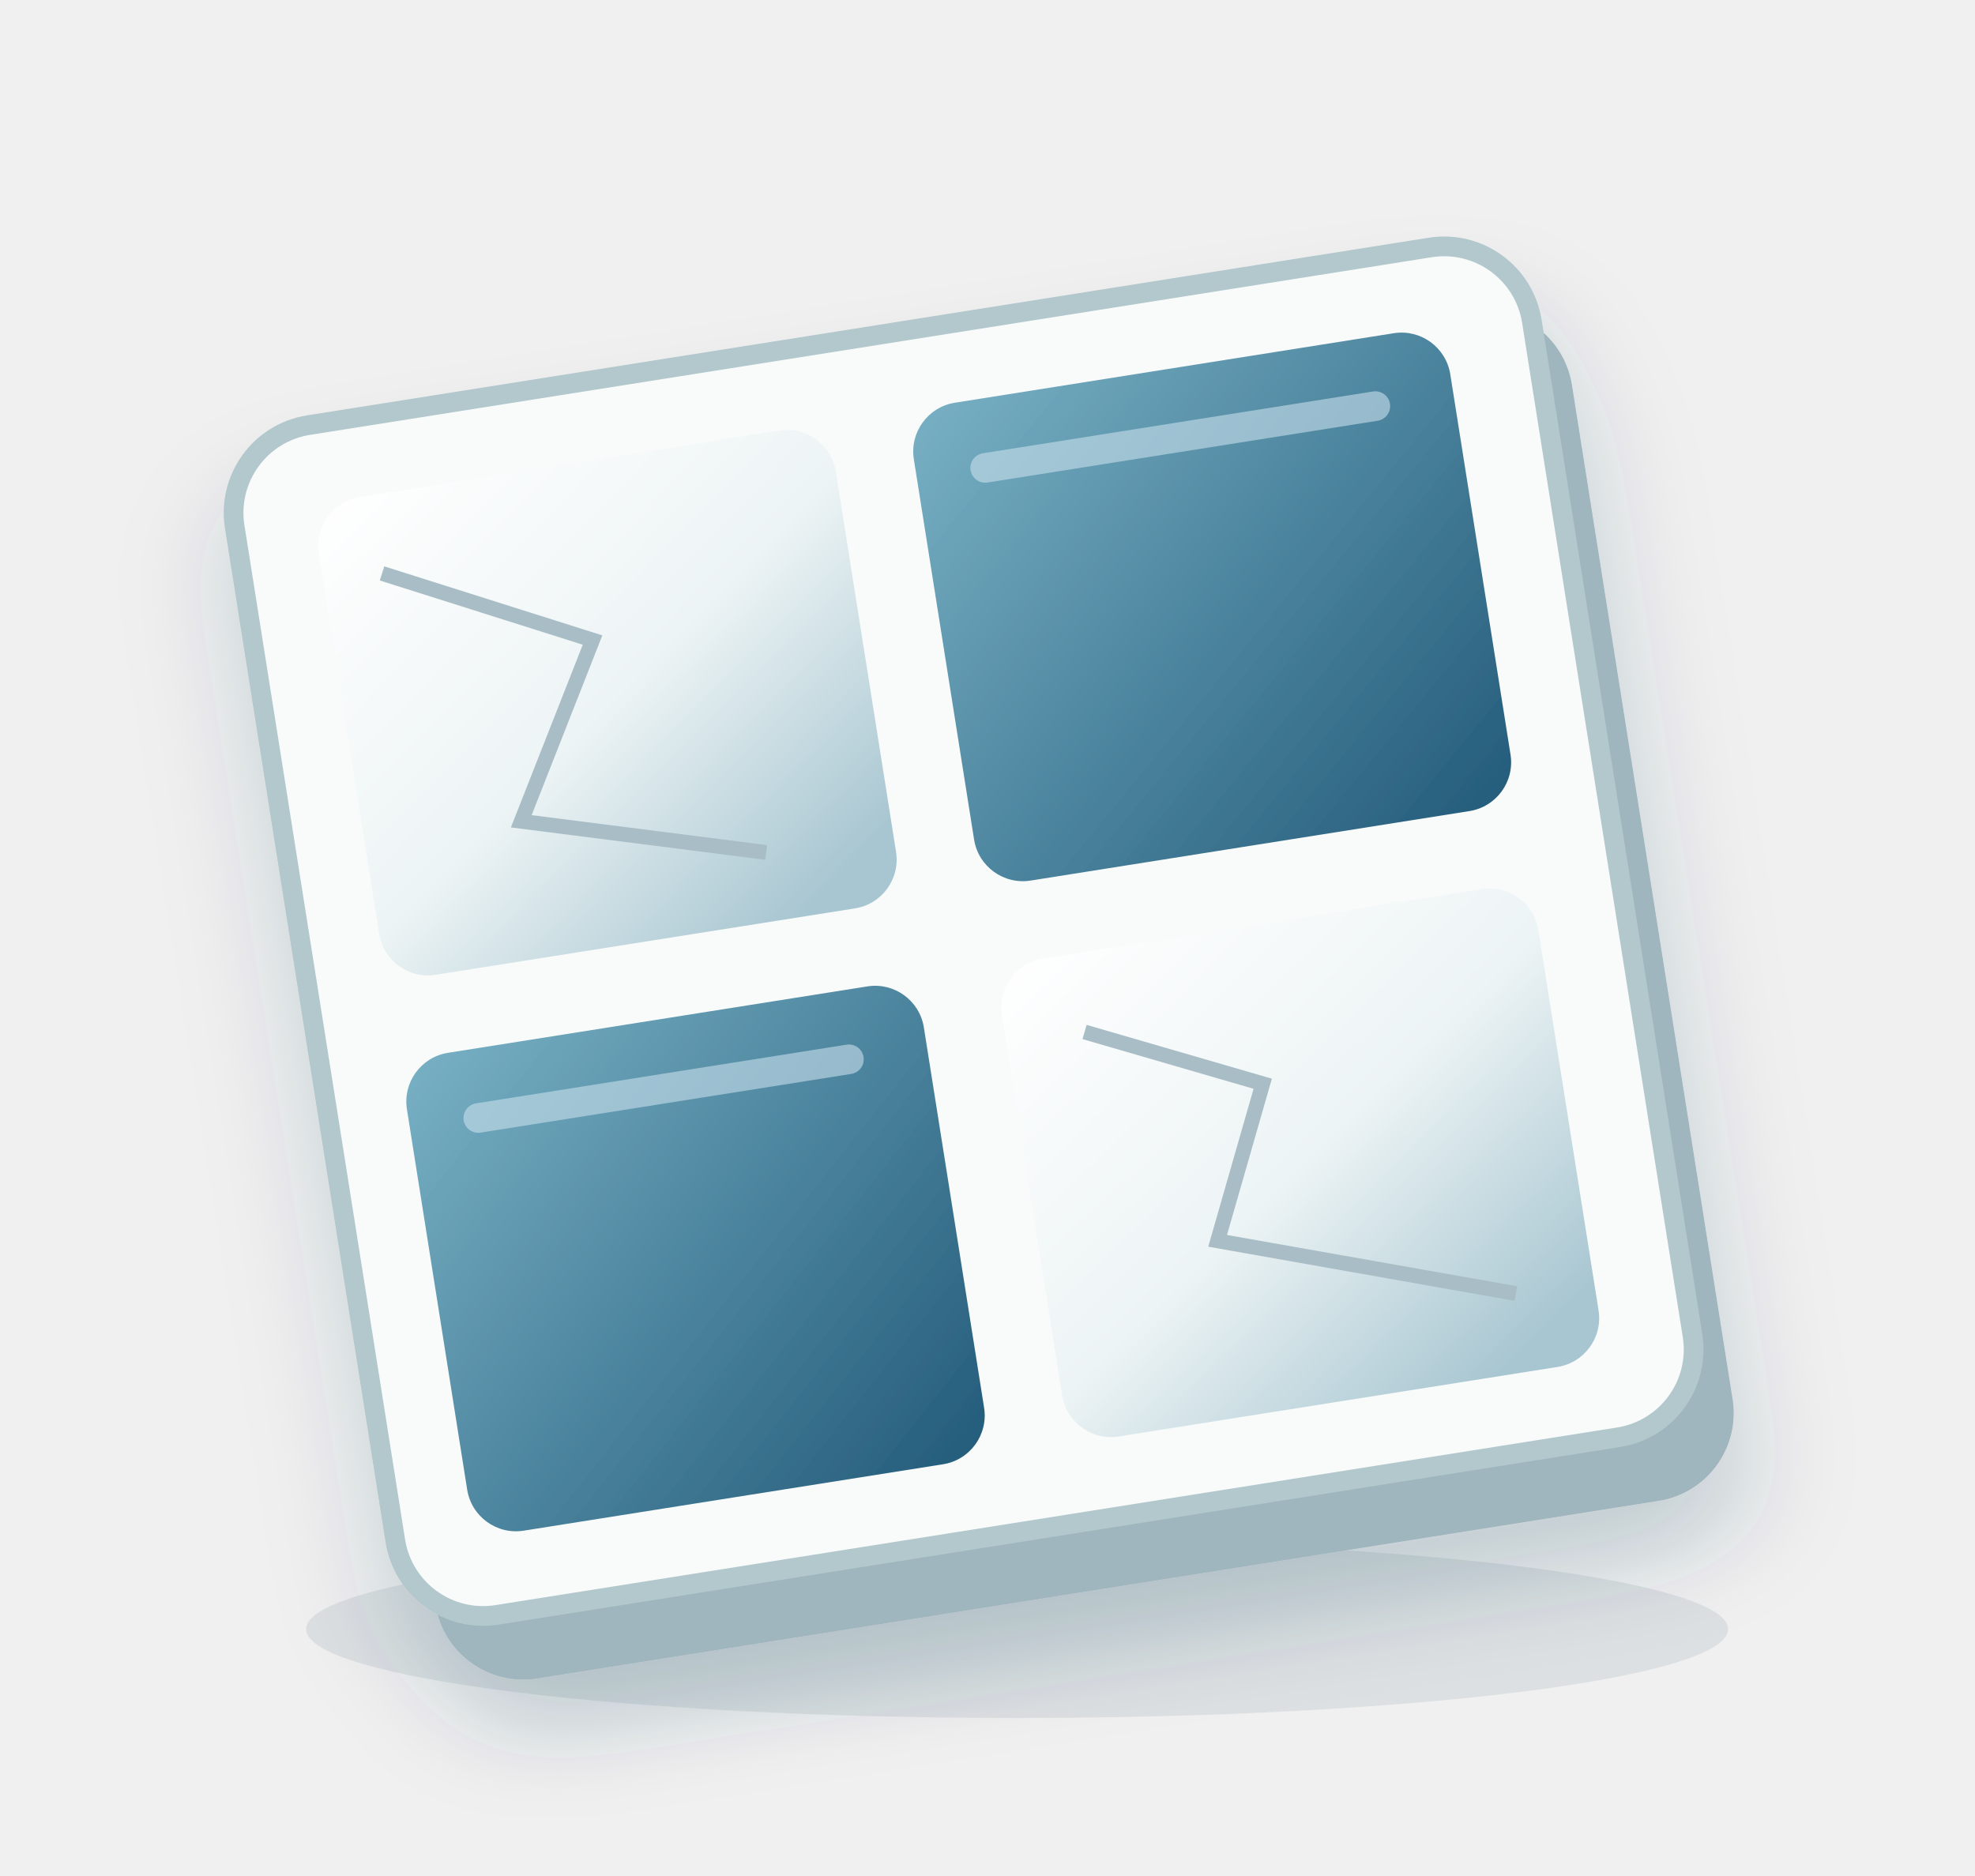
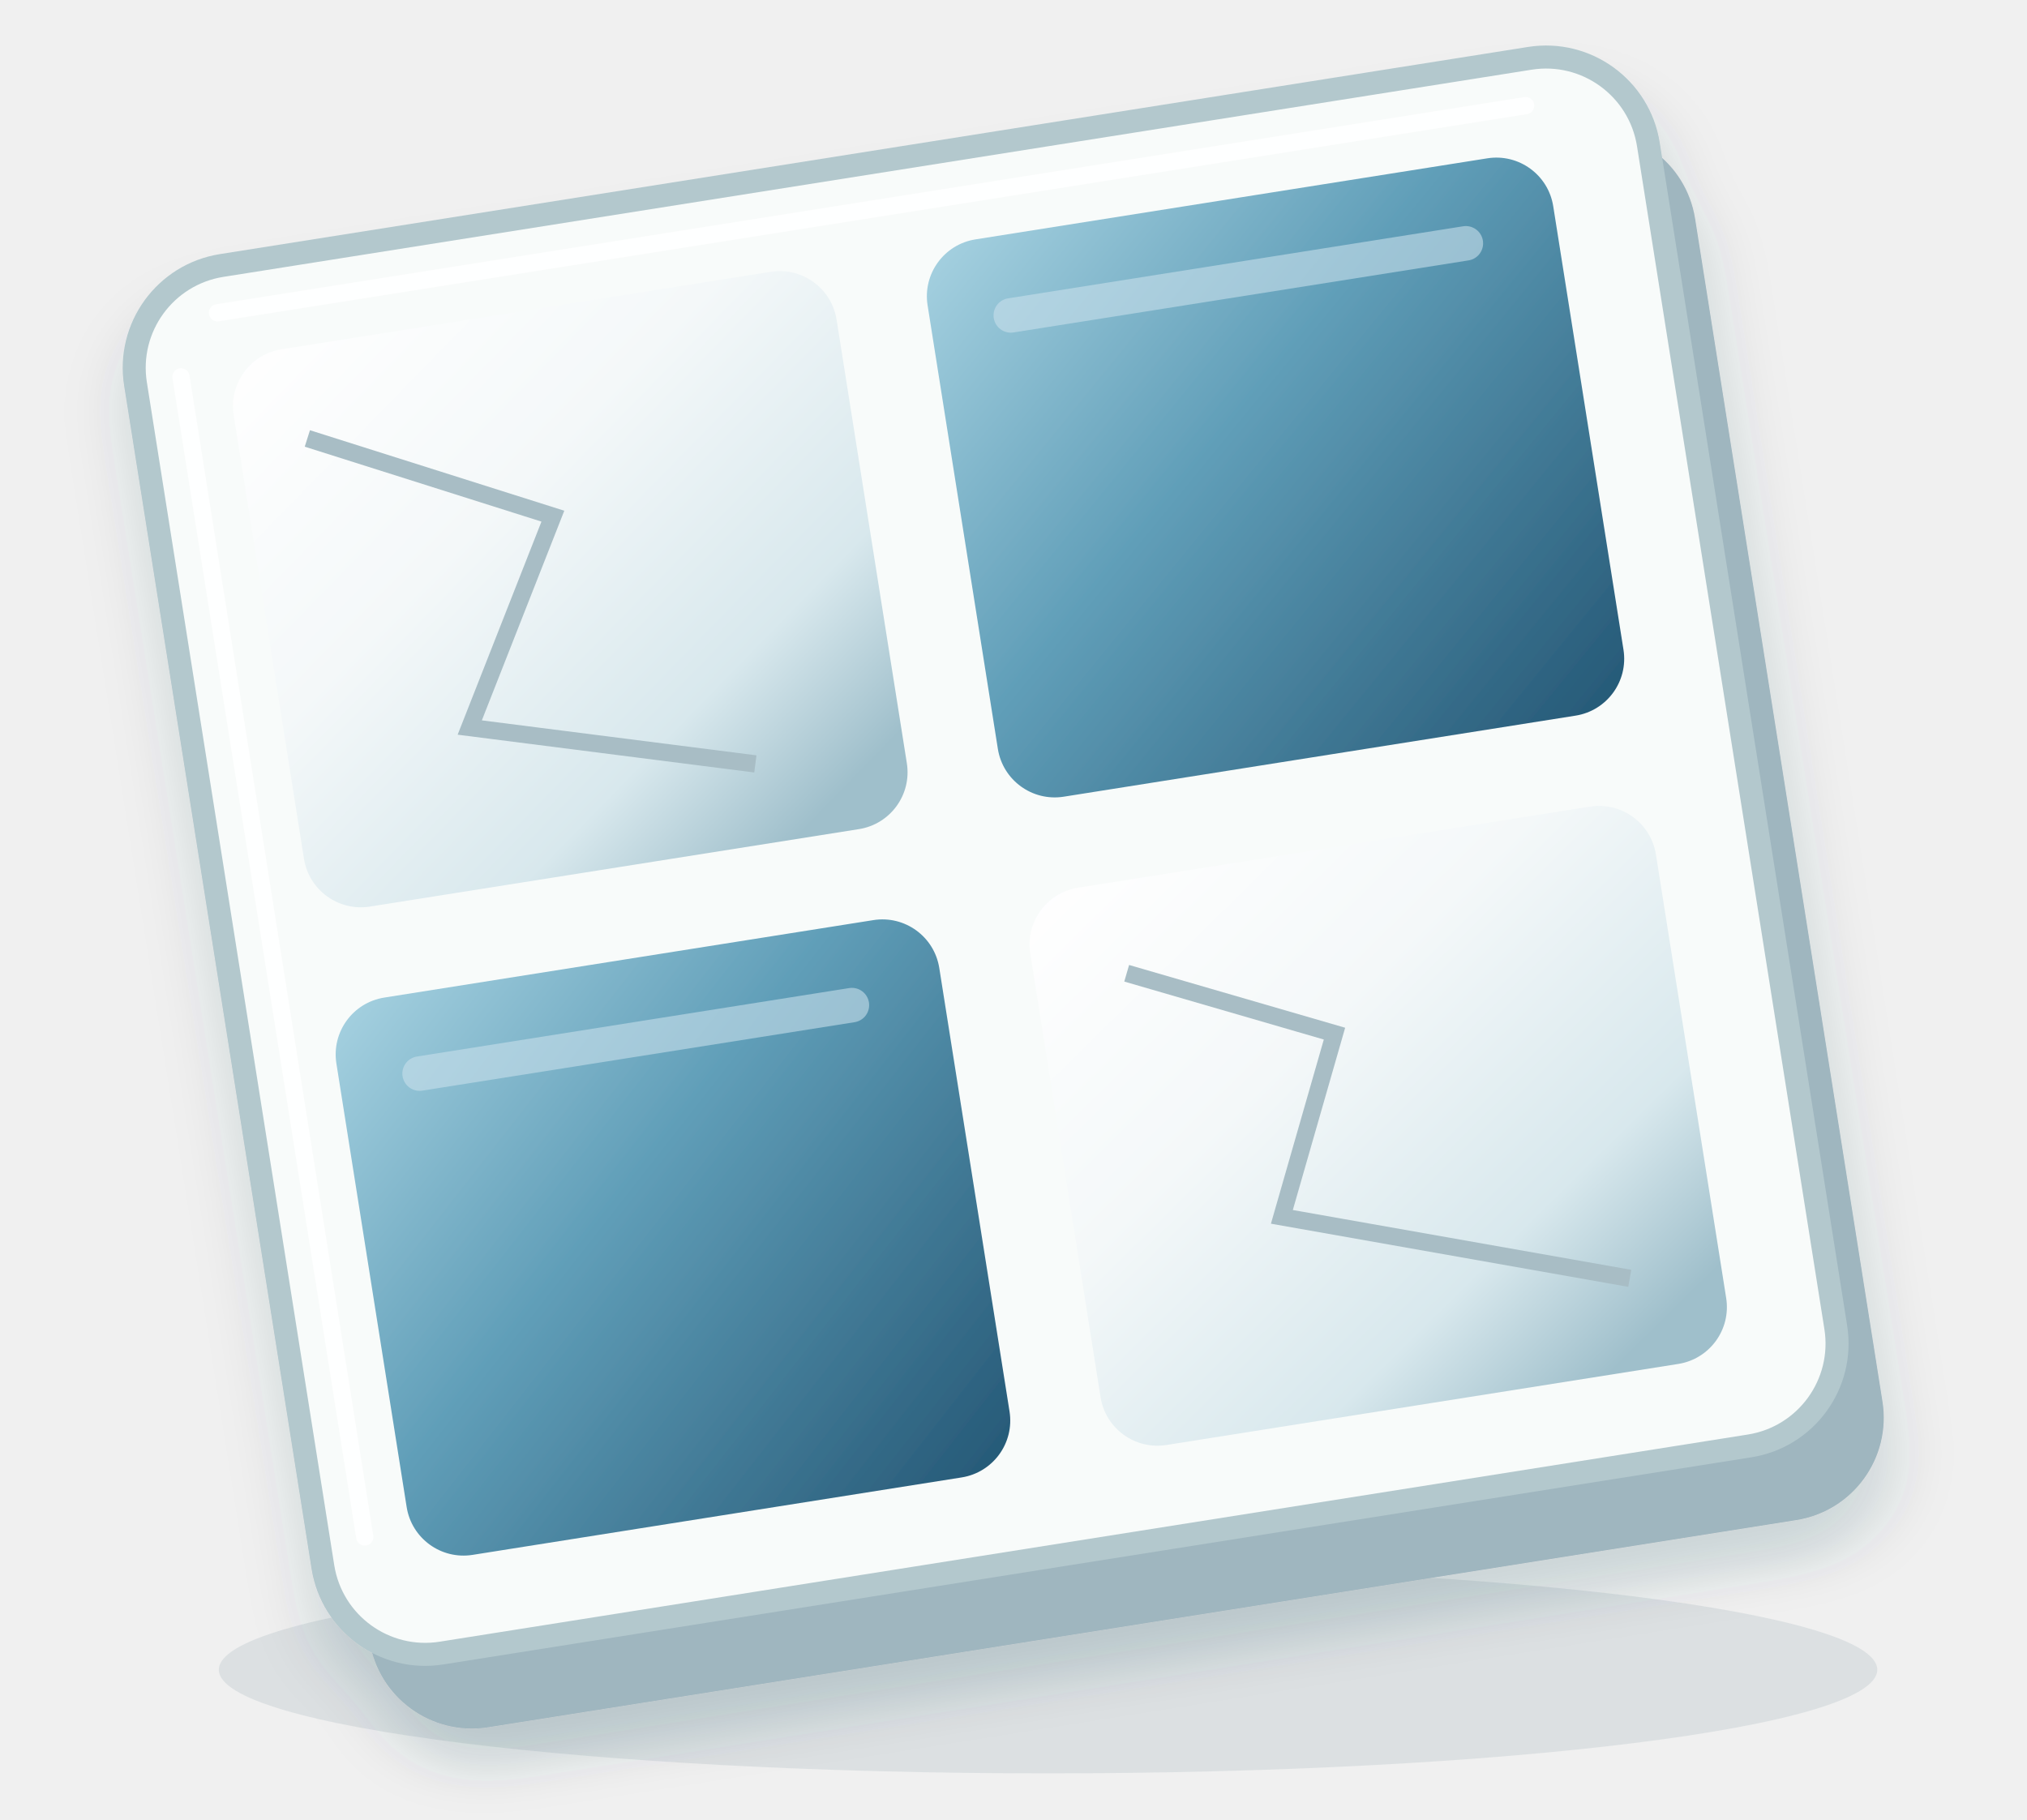
- <svg xmlns="http://www.w3.org/2000/svg" viewBox="0 0 200 190">
+ <svg xmlns="http://www.w3.org/2000/svg" viewBox="12 20 176 158">
  <defs>
    <linearGradient id="blue" x1="0" y1="0" x2="1" y2="1">
-       <stop stop-color="#78b0c4" />
-       <stop offset="1" stop-color="#235b7a" />
+       <stop stop-color="#a7d2e1" />
+       <stop offset=".42" stop-color="#609eb8" />
+       <stop offset="1" stop-color="#245775" />
    </linearGradient>
    <linearGradient id="porcelain" x1="0" y1="0" x2=".8" y2="1">
      <stop stop-color="#fff" />
-       <stop offset=".55" stop-color="#edf4f5" />
-       <stop offset="1" stop-color="#a8c6d1" />
+       <stop offset=".4" stop-color="#f4f8f9" />
+       <stop offset=".78" stop-color="#d8e8ed" />
+       <stop offset="1" stop-color="#9fbfcb" />
    </linearGradient>
    <linearGradient id="wood" x1="0" y1="0" x2="1" y2="1">
-       <stop stop-color="#e4c698" />
-       <stop offset="1" stop-color="#a77a48" />
+       <stop stop-color="#eed7b1" />
+       <stop offset=".48" stop-color="#cfaa76" />
+       <stop offset="1" stop-color="#a97b46" />
    </linearGradient>
    <linearGradient id="metal" x1="0" y1="0" x2="1" y2="1">
      <stop stop-color="#f7e2b3" />
      <stop offset="1" stop-color="#ac7f40" />
    </linearGradient>
    <filter id="shadow" x="-35%" y="-35%" width="170%" height="180%">
-       <feDropShadow dx="0" dy="6" stdDeviation="5" flood-color="#153d53" flood-opacity=".18" />
+       <feDropShadow dx="0" dy="3.5" stdDeviation="2.5" flood-color="#153d53" flood-opacity=".15" />
    </filter>
  </defs>
  <ellipse cx="103" cy="165" rx="72" ry="9" fill="#17475b" opacity=".09" />
  <g transform="rotate(-9 100 100)" filter="url(#shadow)">
    <rect x="35" y="40" width="133" height="122" rx="9" fill="#9fb6bf" />
    <rect x="32" y="33" width="133" height="122" rx="9" fill="#f8fbfa" stroke="#b3c8cd" stroke-width="2" />
    <rect x="40" y="41" width="53" height="49" rx="5" fill="url(#porcelain)" />
    <rect x="101" y="41" width="55" height="49" rx="5" fill="url(#blue)" />
    <rect x="40" y="98" width="53" height="49" rx="5" fill="url(#blue)" />
    <rect x="101" y="98" width="55" height="49" rx="5" fill="url(#porcelain)" />
    <path d="m46 49 20 10-10 17 24 7m29 23 17 8-7 15 29 10" fill="none" stroke="#a8bdc5" stroke-width="1.5" />
    <path d="M108 48h40M47 105h38" stroke="#c8e0eb" stroke-opacity=".6" stroke-width="3" stroke-linecap="round" />
+     <path d="M40 37h115M36 42v102" fill="none" stroke="#fff" stroke-opacity=".9" stroke-width="1.5" stroke-linecap="round" />
  </g>
</svg>
